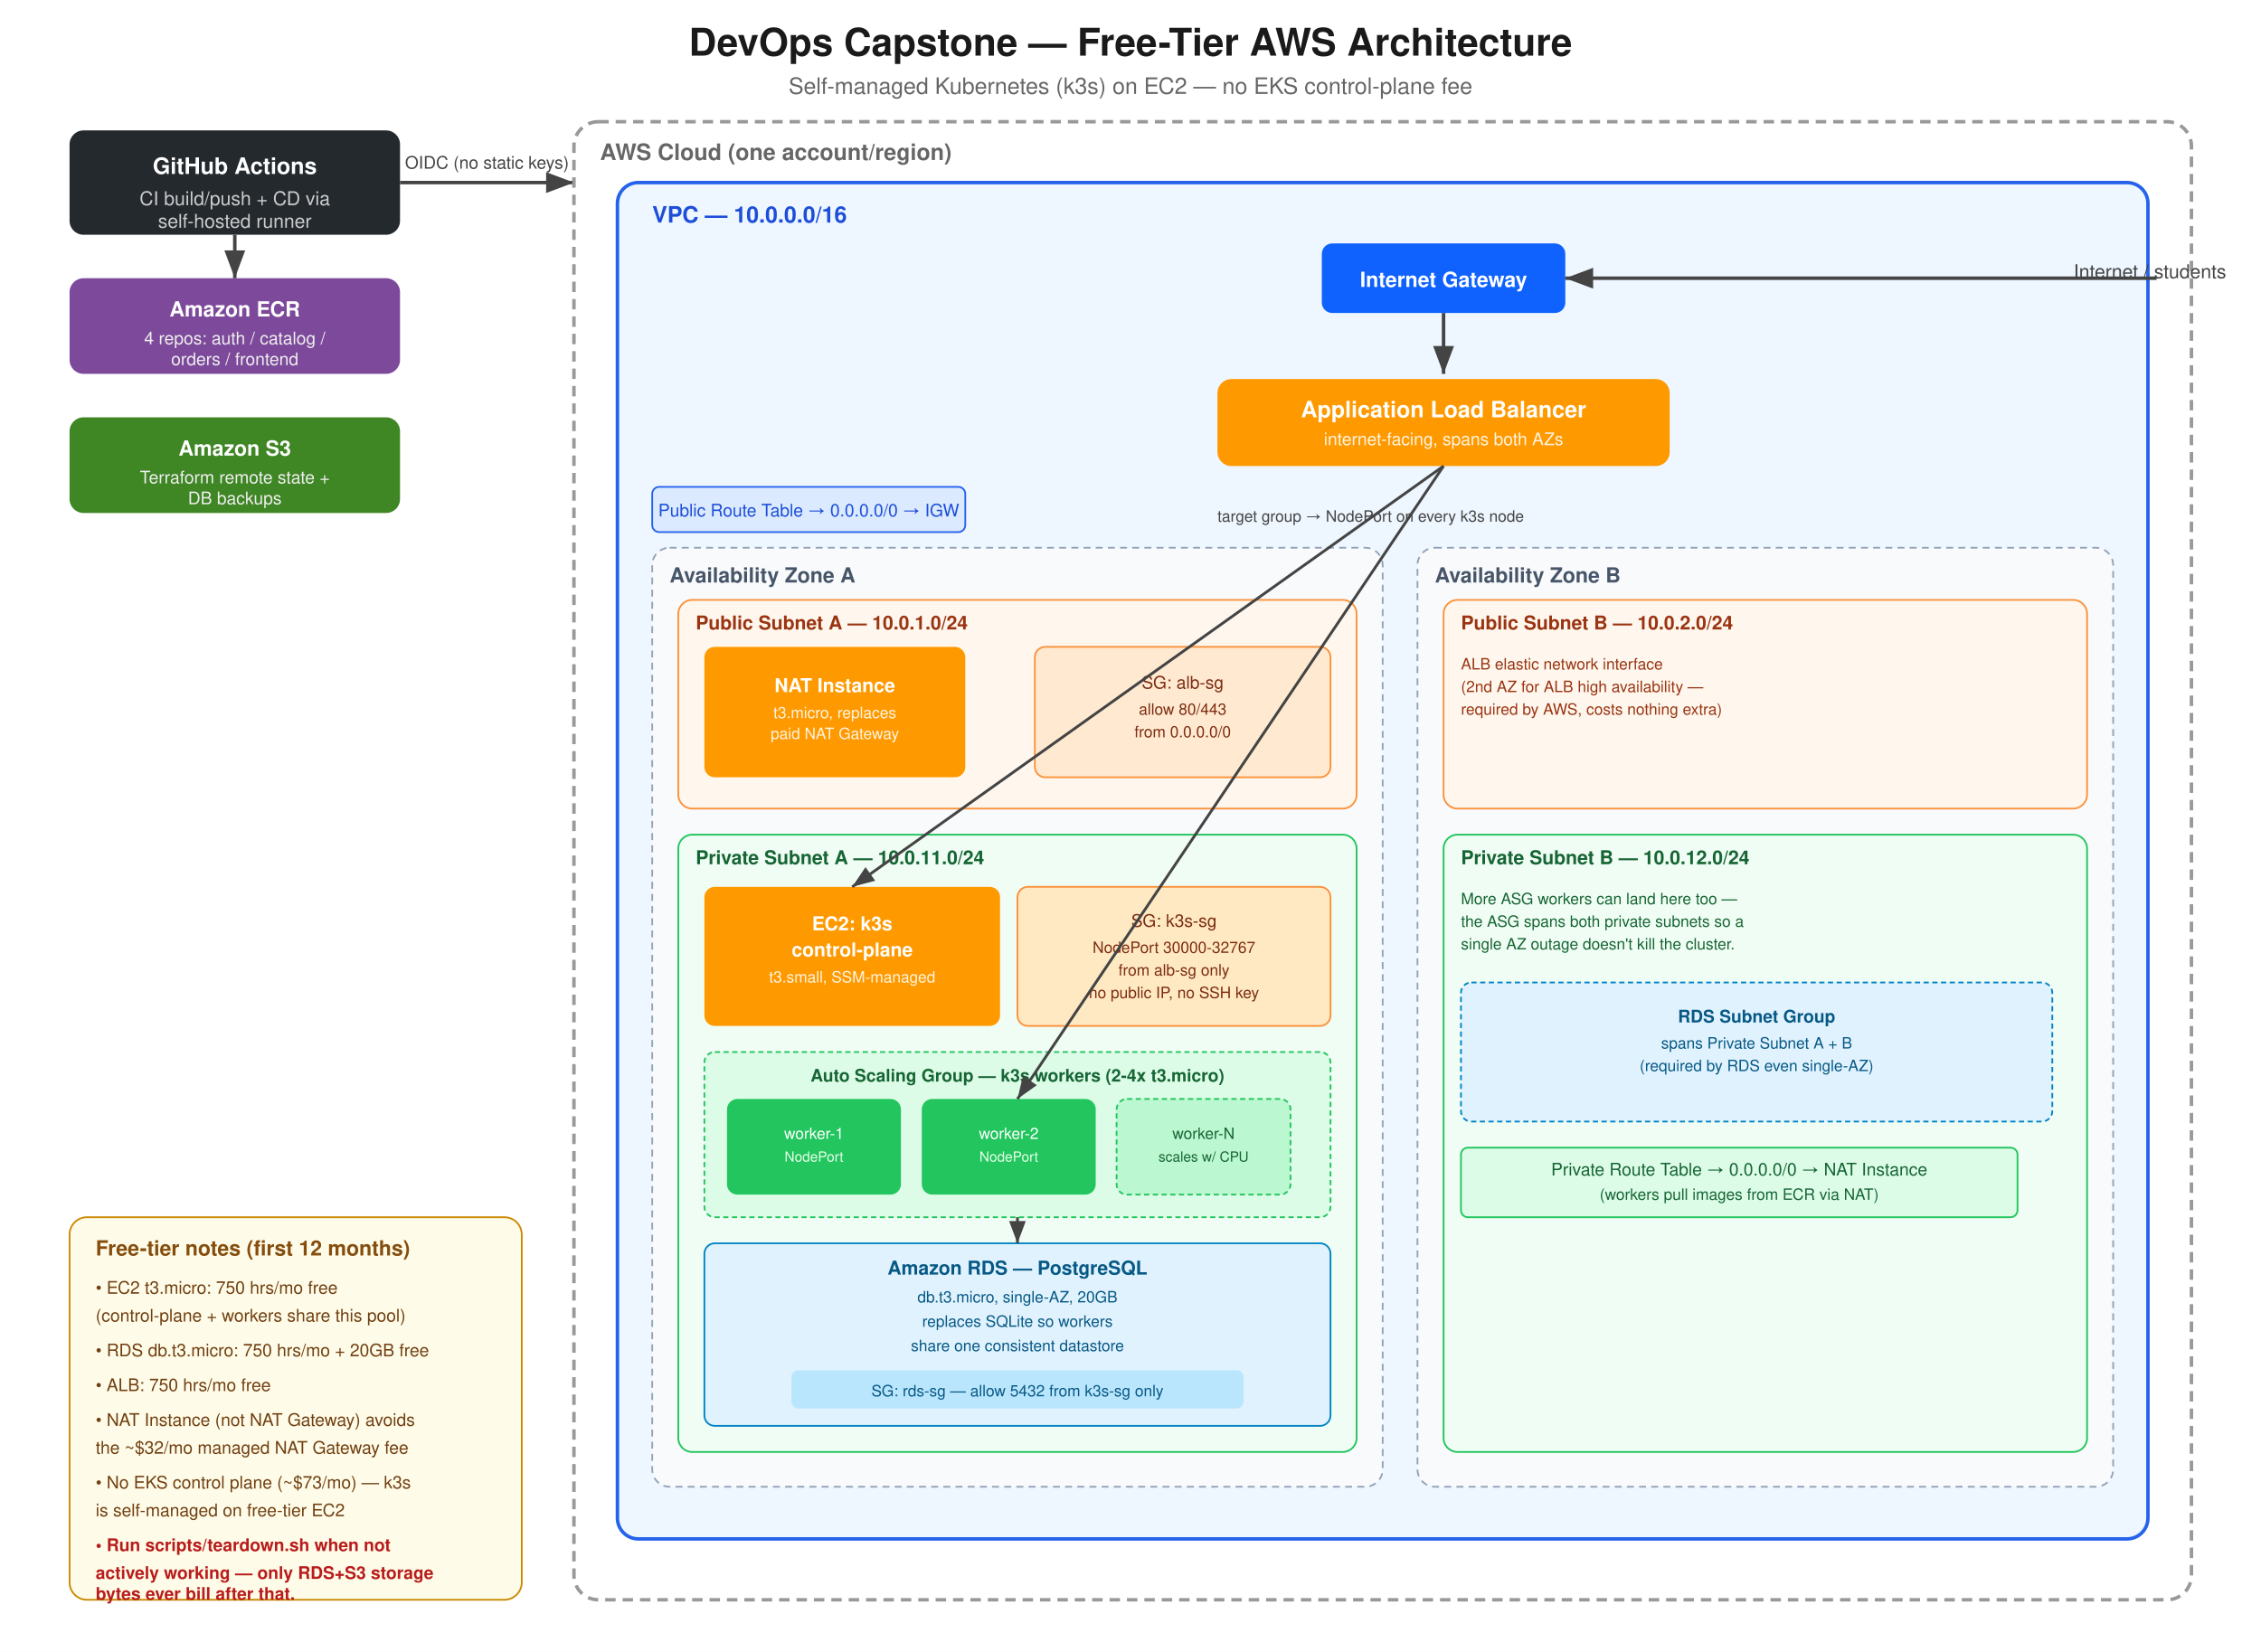
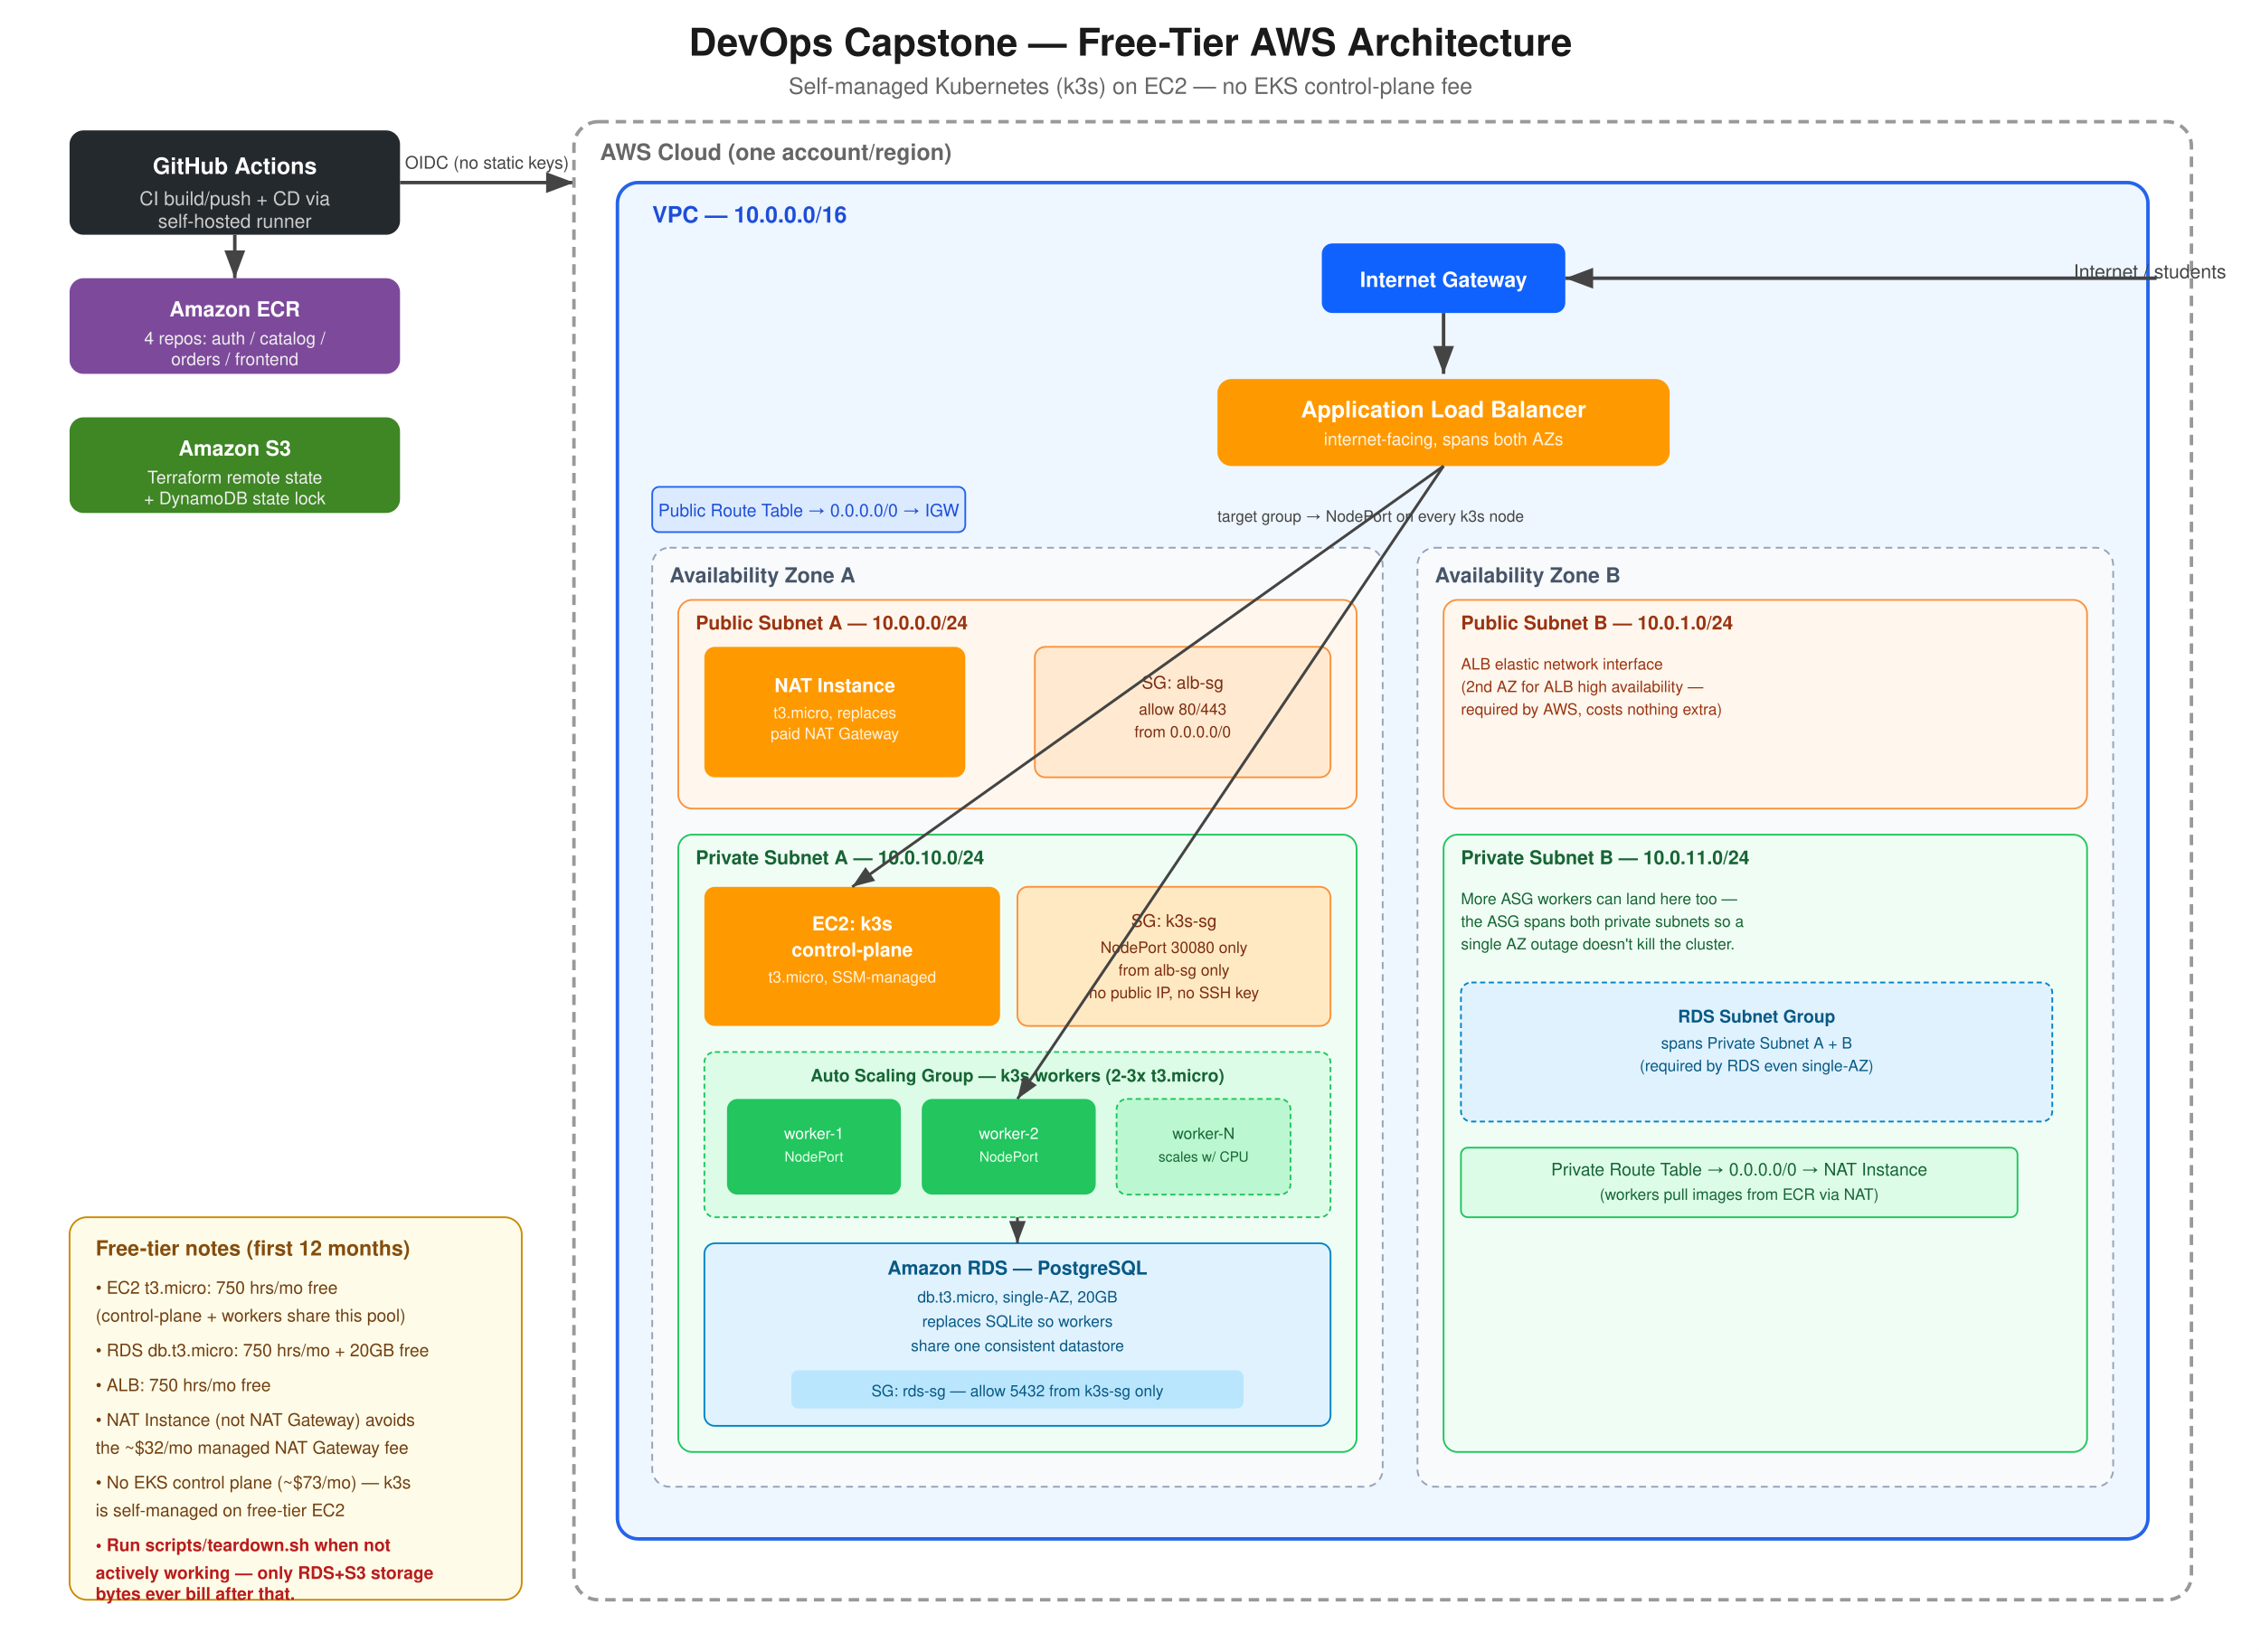
<svg xmlns="http://www.w3.org/2000/svg" viewBox="0 0 1300 950" font-family="Helvetica, Arial, sans-serif">
  <defs>
    <marker id="arrow" markerWidth="10" markerHeight="10" refX="8" refY="3" orient="auto" markerUnits="strokeWidth">
      <path d="M0,0 L8,3 L0,6 Z" fill="#444" />
    </marker>
  </defs>
  <rect x="0" y="0" width="1300" height="950" fill="#ffffff" />
  <text x="650" y="32" text-anchor="middle" font-size="22" font-weight="700" fill="#1a1a1a">DevOps Capstone — Free-Tier AWS Architecture</text>
  <text x="650" y="54" text-anchor="middle" font-size="13" fill="#666">Self-managed Kubernetes (k3s) on EC2 — no EKS control-plane fee</text>
  <rect x="40" y="75" width="190" height="60" rx="8" fill="#24292e" />
  <text x="135" y="100" text-anchor="middle" font-size="13" fill="white" font-weight="600">GitHub Actions</text>
  <text x="135" y="118" text-anchor="middle" font-size="11" fill="#ccc">CI build/push + CD via</text>
  <text x="135" y="131" text-anchor="middle" font-size="11" fill="#ccc">self-hosted runner</text>
  <line x1="230" y1="105" x2="330" y2="105" stroke="#444" stroke-width="2" marker-end="url(#arrow)" />
  <text x="280" y="97" text-anchor="middle" font-size="10" fill="#444">OIDC (no static keys)</text>
  <rect x="40" y="160" width="190" height="55" rx="8" fill="#7d4a9b" />
  <text x="135" y="182" text-anchor="middle" font-size="12" fill="white" font-weight="600">Amazon ECR</text>
  <text x="135" y="198" text-anchor="middle" font-size="10" fill="#eee">4 repos: auth / catalog /</text>
  <text x="135" y="210" text-anchor="middle" font-size="10" fill="#eee">orders / frontend</text>
  <line x1="135" y1="135" x2="135" y2="160" stroke="#444" stroke-width="2" marker-end="url(#arrow)" />
  <rect x="40" y="240" width="190" height="55" rx="8" fill="#3f8624" />
  <text x="135" y="262" text-anchor="middle" font-size="12" fill="white" font-weight="600">Amazon S3</text>
-   <text x="135" y="278" text-anchor="middle" font-size="10" fill="#eee">Terraform remote state +</text>
-   <text x="135" y="290" text-anchor="middle" font-size="10" fill="#eee">DB backups</text>
+   <text x="135" y="278" text-anchor="middle" font-size="10" fill="#eee">Terraform remote state</text>
+   <text x="135" y="290" text-anchor="middle" font-size="10" fill="#eee">+ DynamoDB state lock</text>
  <rect x="330" y="70" width="930" height="850" rx="14" fill="none" stroke="#999" stroke-width="2" stroke-dasharray="6,4" />
  <text x="345" y="92" font-size="13" fill="#666" font-weight="600">AWS Cloud (one account/region)</text>
  <rect x="355" y="105" width="880" height="780" rx="12" fill="#eef6ff" stroke="#2563eb" stroke-width="2" />
  <text x="375" y="128" font-size="13" fill="#1d4ed8" font-weight="700">VPC — 10.0.0.0/16</text>
  <rect x="760" y="140" width="140" height="40" rx="6" fill="#0f62fe" />
  <text x="830" y="165" text-anchor="middle" font-size="12" fill="white" font-weight="600">Internet Gateway</text>
  <text x="1280" y="160" text-anchor="end" font-size="11" fill="#444">Internet / students</text>
  <line x1="1240" y1="160" x2="900" y2="160" stroke="#444" stroke-width="2" marker-end="url(#arrow)" />
  <line x1="830" y1="180" x2="830" y2="215" stroke="#444" stroke-width="2" marker-end="url(#arrow)" />
  <rect x="700" y="218" width="260" height="50" rx="8" fill="#ff9900" />
  <text x="830" y="240" text-anchor="middle" font-size="13" fill="white" font-weight="700">Application Load Balancer</text>
  <text x="830" y="256" text-anchor="middle" font-size="10" fill="#fff4e0">internet-facing, spans both AZs</text>
  <rect x="375" y="280" width="180" height="26" rx="4" fill="#dbeafe" stroke="#2563eb" />
  <text x="465" y="297" text-anchor="middle" font-size="10" fill="#1d4ed8">Public Route Table → 0.0.0.0/0 → IGW</text>
  <rect x="375" y="315" width="420" height="540" rx="10" fill="#f8fafc" stroke="#94a3b8" stroke-dasharray="4,3" />
  <text x="385" y="335" font-size="12" fill="#475569" font-weight="700">Availability Zone A</text>
  <rect x="390" y="345" width="390" height="120" rx="8" fill="#fff7ed" stroke="#fb923c" />
-   <text x="400" y="362" font-size="11" fill="#9a3412" font-weight="600">Public Subnet A — 10.0.1.0/24</text>
+   <text x="400" y="362" font-size="11" fill="#9a3412" font-weight="600">Public Subnet A — 10.0.0.0/24</text>
  <rect x="405" y="372" width="150" height="75" rx="6" fill="#ff9900" />
  <text x="480" y="398" text-anchor="middle" font-size="11" fill="white" font-weight="600">NAT Instance</text>
  <text x="480" y="413" text-anchor="middle" font-size="9" fill="#fff4e0">t3.micro, replaces</text>
  <text x="480" y="425" text-anchor="middle" font-size="9" fill="#fff4e0">paid NAT Gateway</text>
  <rect x="595" y="372" width="170" height="75" rx="6" fill="#ffead1" stroke="#fb923c" />
  <text x="680" y="396" text-anchor="middle" font-size="10" fill="#7c2d12">SG: alb-sg</text>
  <text x="680" y="411" text-anchor="middle" font-size="9" fill="#7c2d12">allow 80/443</text>
  <text x="680" y="424" text-anchor="middle" font-size="9" fill="#7c2d12">from 0.0.0.0/0</text>
  <rect x="390" y="480" width="390" height="355" rx="8" fill="#f0fdf4" stroke="#22c55e" />
-   <text x="400" y="497" font-size="11" fill="#166534" font-weight="600">Private Subnet A — 10.0.11.0/24</text>
+   <text x="400" y="497" font-size="11" fill="#166534" font-weight="600">Private Subnet A — 10.0.10.0/24</text>
  <rect x="405" y="510" width="170" height="80" rx="6" fill="#ff9900" />
  <text x="490" y="535" text-anchor="middle" font-size="11" fill="white" font-weight="600">EC2: k3s</text>
  <text x="490" y="550" text-anchor="middle" font-size="11" fill="white" font-weight="600">control-plane</text>
-   <text x="490" y="565" text-anchor="middle" font-size="9" fill="#fff4e0">t3.small, SSM-managed</text>
+   <text x="490" y="565" text-anchor="middle" font-size="9" fill="#fff4e0">t3.micro, SSM-managed</text>
  <rect x="585" y="510" width="180" height="80" rx="6" fill="#ffe9c2" stroke="#fb923c" />
  <text x="675" y="533" text-anchor="middle" font-size="10" fill="#7c2d12">SG: k3s-sg</text>
-   <text x="675" y="548" text-anchor="middle" font-size="9" fill="#7c2d12">NodePort 30000-32767</text>
+   <text x="675" y="548" text-anchor="middle" font-size="9" fill="#7c2d12">NodePort 30080 only</text>
  <text x="675" y="561" text-anchor="middle" font-size="9" fill="#7c2d12">from alb-sg only</text>
  <text x="675" y="574" text-anchor="middle" font-size="9" fill="#7c2d12">no public IP, no SSH key</text>
  <rect x="405" y="605" width="360" height="95" rx="6" fill="#dcfce7" stroke="#22c55e" stroke-dasharray="3,2" />
-   <text x="585" y="622" text-anchor="middle" font-size="10" fill="#166534" font-weight="600">Auto Scaling Group — k3s workers (2-4x t3.micro)</text>
+   <text x="585" y="622" text-anchor="middle" font-size="10" fill="#166534" font-weight="600">Auto Scaling Group — k3s workers (2-3x t3.micro)</text>
  <rect x="418" y="632" width="100" height="55" rx="6" fill="#22c55e" />
  <text x="468" y="655" text-anchor="middle" font-size="9" fill="white">worker-1</text>
  <text x="468" y="668" text-anchor="middle" font-size="8" fill="#e7ffe9">NodePort</text>
  <rect x="530" y="632" width="100" height="55" rx="6" fill="#22c55e" />
  <text x="580" y="655" text-anchor="middle" font-size="9" fill="white">worker-2</text>
  <text x="580" y="668" text-anchor="middle" font-size="8" fill="#e7ffe9">NodePort</text>
  <rect x="642" y="632" width="100" height="55" rx="6" fill="#bbf7d0" stroke="#22c55e" stroke-dasharray="3,2" />
  <text x="692" y="655" text-anchor="middle" font-size="9" fill="#166534">worker-N</text>
  <text x="692" y="668" text-anchor="middle" font-size="8" fill="#166534">scales w/ CPU</text>
  <rect x="405" y="715" width="360" height="105" rx="6" fill="#e0f2fe" stroke="#0284c7" />
  <text x="585" y="733" text-anchor="middle" font-size="11" fill="#075985" font-weight="600">Amazon RDS — PostgreSQL</text>
  <text x="585" y="749" text-anchor="middle" font-size="9" fill="#075985">db.t3.micro, single-AZ, 20GB</text>
  <text x="585" y="763" text-anchor="middle" font-size="9" fill="#075985">replaces SQLite so workers</text>
  <text x="585" y="777" text-anchor="middle" font-size="9" fill="#075985">share one consistent datastore</text>
  <rect x="455" y="788" width="260" height="22" rx="4" fill="#bae6fd" />
  <text x="585" y="803" text-anchor="middle" font-size="9" fill="#075985">SG: rds-sg — allow 5432 from k3s-sg only</text>
  <rect x="815" y="315" width="400" height="540" rx="10" fill="#f8fafc" stroke="#94a3b8" stroke-dasharray="4,3" />
  <text x="825" y="335" font-size="12" fill="#475569" font-weight="700">Availability Zone B</text>
  <rect x="830" y="345" width="370" height="120" rx="8" fill="#fff7ed" stroke="#fb923c" />
-   <text x="840" y="362" font-size="11" fill="#9a3412" font-weight="600">Public Subnet B — 10.0.2.0/24</text>
+   <text x="840" y="362" font-size="11" fill="#9a3412" font-weight="600">Public Subnet B — 10.0.1.0/24</text>
  <text x="840" y="385" font-size="9" fill="#9a3412">ALB elastic network interface</text>
  <text x="840" y="398" font-size="9" fill="#9a3412">(2nd AZ for ALB high availability —</text>
  <text x="840" y="411" font-size="9" fill="#9a3412">required by AWS, costs nothing extra)</text>
  <rect x="830" y="480" width="370" height="355" rx="8" fill="#f0fdf4" stroke="#22c55e" />
-   <text x="840" y="497" font-size="11" fill="#166534" font-weight="600">Private Subnet B — 10.0.12.0/24</text>
+   <text x="840" y="497" font-size="11" fill="#166534" font-weight="600">Private Subnet B — 10.0.11.0/24</text>
  <text x="840" y="520" font-size="9" fill="#166534">More ASG workers can land here too —</text>
  <text x="840" y="533" font-size="9" fill="#166534">the ASG spans both private subnets so a</text>
  <text x="840" y="546" font-size="9" fill="#166534">single AZ outage doesn't kill the cluster.</text>
  <rect x="840" y="565" width="340" height="80" rx="6" fill="#e0f2fe" stroke="#0284c7" stroke-dasharray="3,2" />
  <text x="1010" y="588" text-anchor="middle" font-size="10" fill="#075985" font-weight="600">RDS Subnet Group</text>
  <text x="1010" y="603" text-anchor="middle" font-size="9" fill="#075985">spans Private Subnet A + B</text>
  <text x="1010" y="616" text-anchor="middle" font-size="9" fill="#075985">(required by RDS even single-AZ)</text>
  <rect x="840" y="660" width="320" height="40" rx="4" fill="#dcfce7" stroke="#22c55e" />
  <text x="1000" y="676" text-anchor="middle" font-size="10" fill="#166534">Private Route Table → 0.0.0.0/0 → NAT Instance</text>
  <text x="1000" y="690" text-anchor="middle" font-size="9" fill="#166534">(workers pull images from ECR via NAT)</text>
  <line x1="830" y1="268" x2="490" y2="510" stroke="#444" stroke-width="1.6" marker-end="url(#arrow)" />
  <line x1="830" y1="268" x2="585" y2="632" stroke="#444" stroke-width="1.6" marker-end="url(#arrow)" />
  <text x="700" y="300" font-size="9" fill="#444">target group → NodePort on every k3s node</text>
  <line x1="585" y1="700" x2="585" y2="715" stroke="#444" stroke-width="1.6" marker-end="url(#arrow)" />
  <rect x="40" y="700" width="260" height="220" rx="10" fill="#fefce8" stroke="#ca8a04" />
  <text x="55" y="722" font-size="12" fill="#854d0e" font-weight="700">Free-tier notes (first 12 months)</text>
  <text x="55" y="744" font-size="10" fill="#713f12">• EC2 t3.micro: 750 hrs/mo free</text>
  <text x="55" y="760" font-size="10" fill="#713f12">  (control-plane + workers share this pool)</text>
  <text x="55" y="780" font-size="10" fill="#713f12">• RDS db.t3.micro: 750 hrs/mo + 20GB free</text>
  <text x="55" y="800" font-size="10" fill="#713f12">• ALB: 750 hrs/mo free</text>
  <text x="55" y="820" font-size="10" fill="#713f12">• NAT Instance (not NAT Gateway) avoids</text>
  <text x="55" y="836" font-size="10" fill="#713f12">  the ~$32/mo managed NAT Gateway fee</text>
  <text x="55" y="856" font-size="10" fill="#713f12">• No EKS control plane (~$73/mo) — k3s</text>
  <text x="55" y="872" font-size="10" fill="#713f12">  is self-managed on free-tier EC2</text>
  <text x="55" y="892" font-size="10" fill="#b91c1c" font-weight="600">• Run scripts/teardown.sh when not</text>
  <text x="55" y="908" font-size="10" fill="#b91c1c" font-weight="600">  actively working — only RDS+S3 storage</text>
  <text x="55" y="920" font-size="10" fill="#b91c1c" font-weight="600">  bytes ever bill after that.</text>
</svg>
